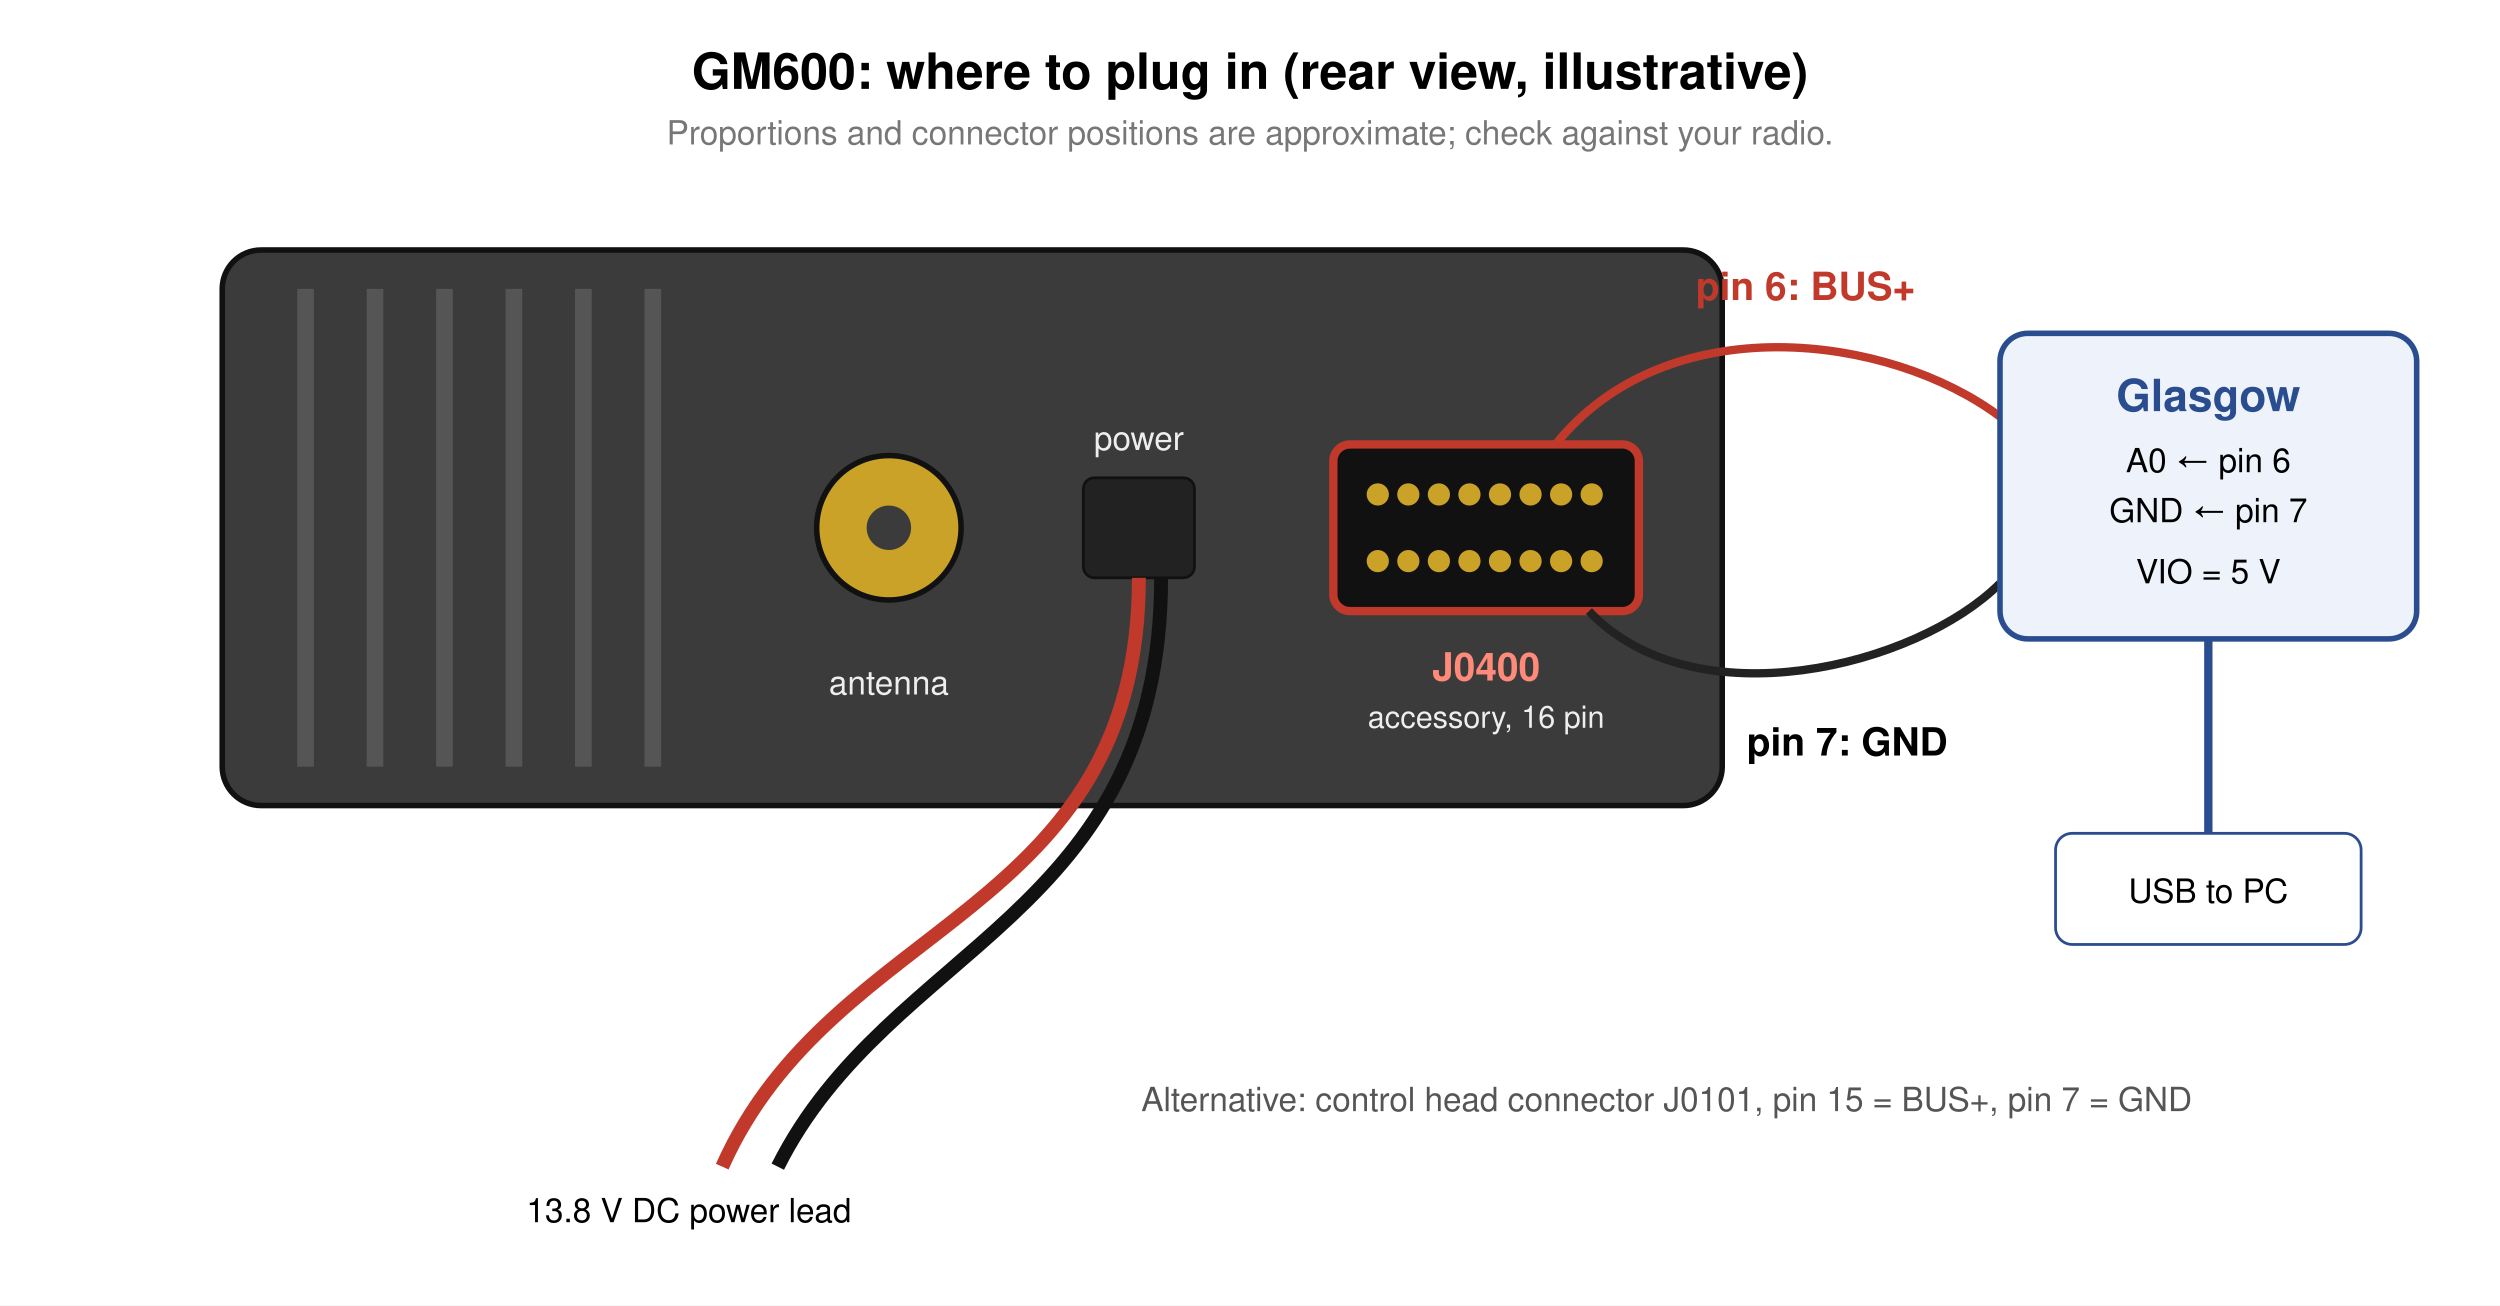
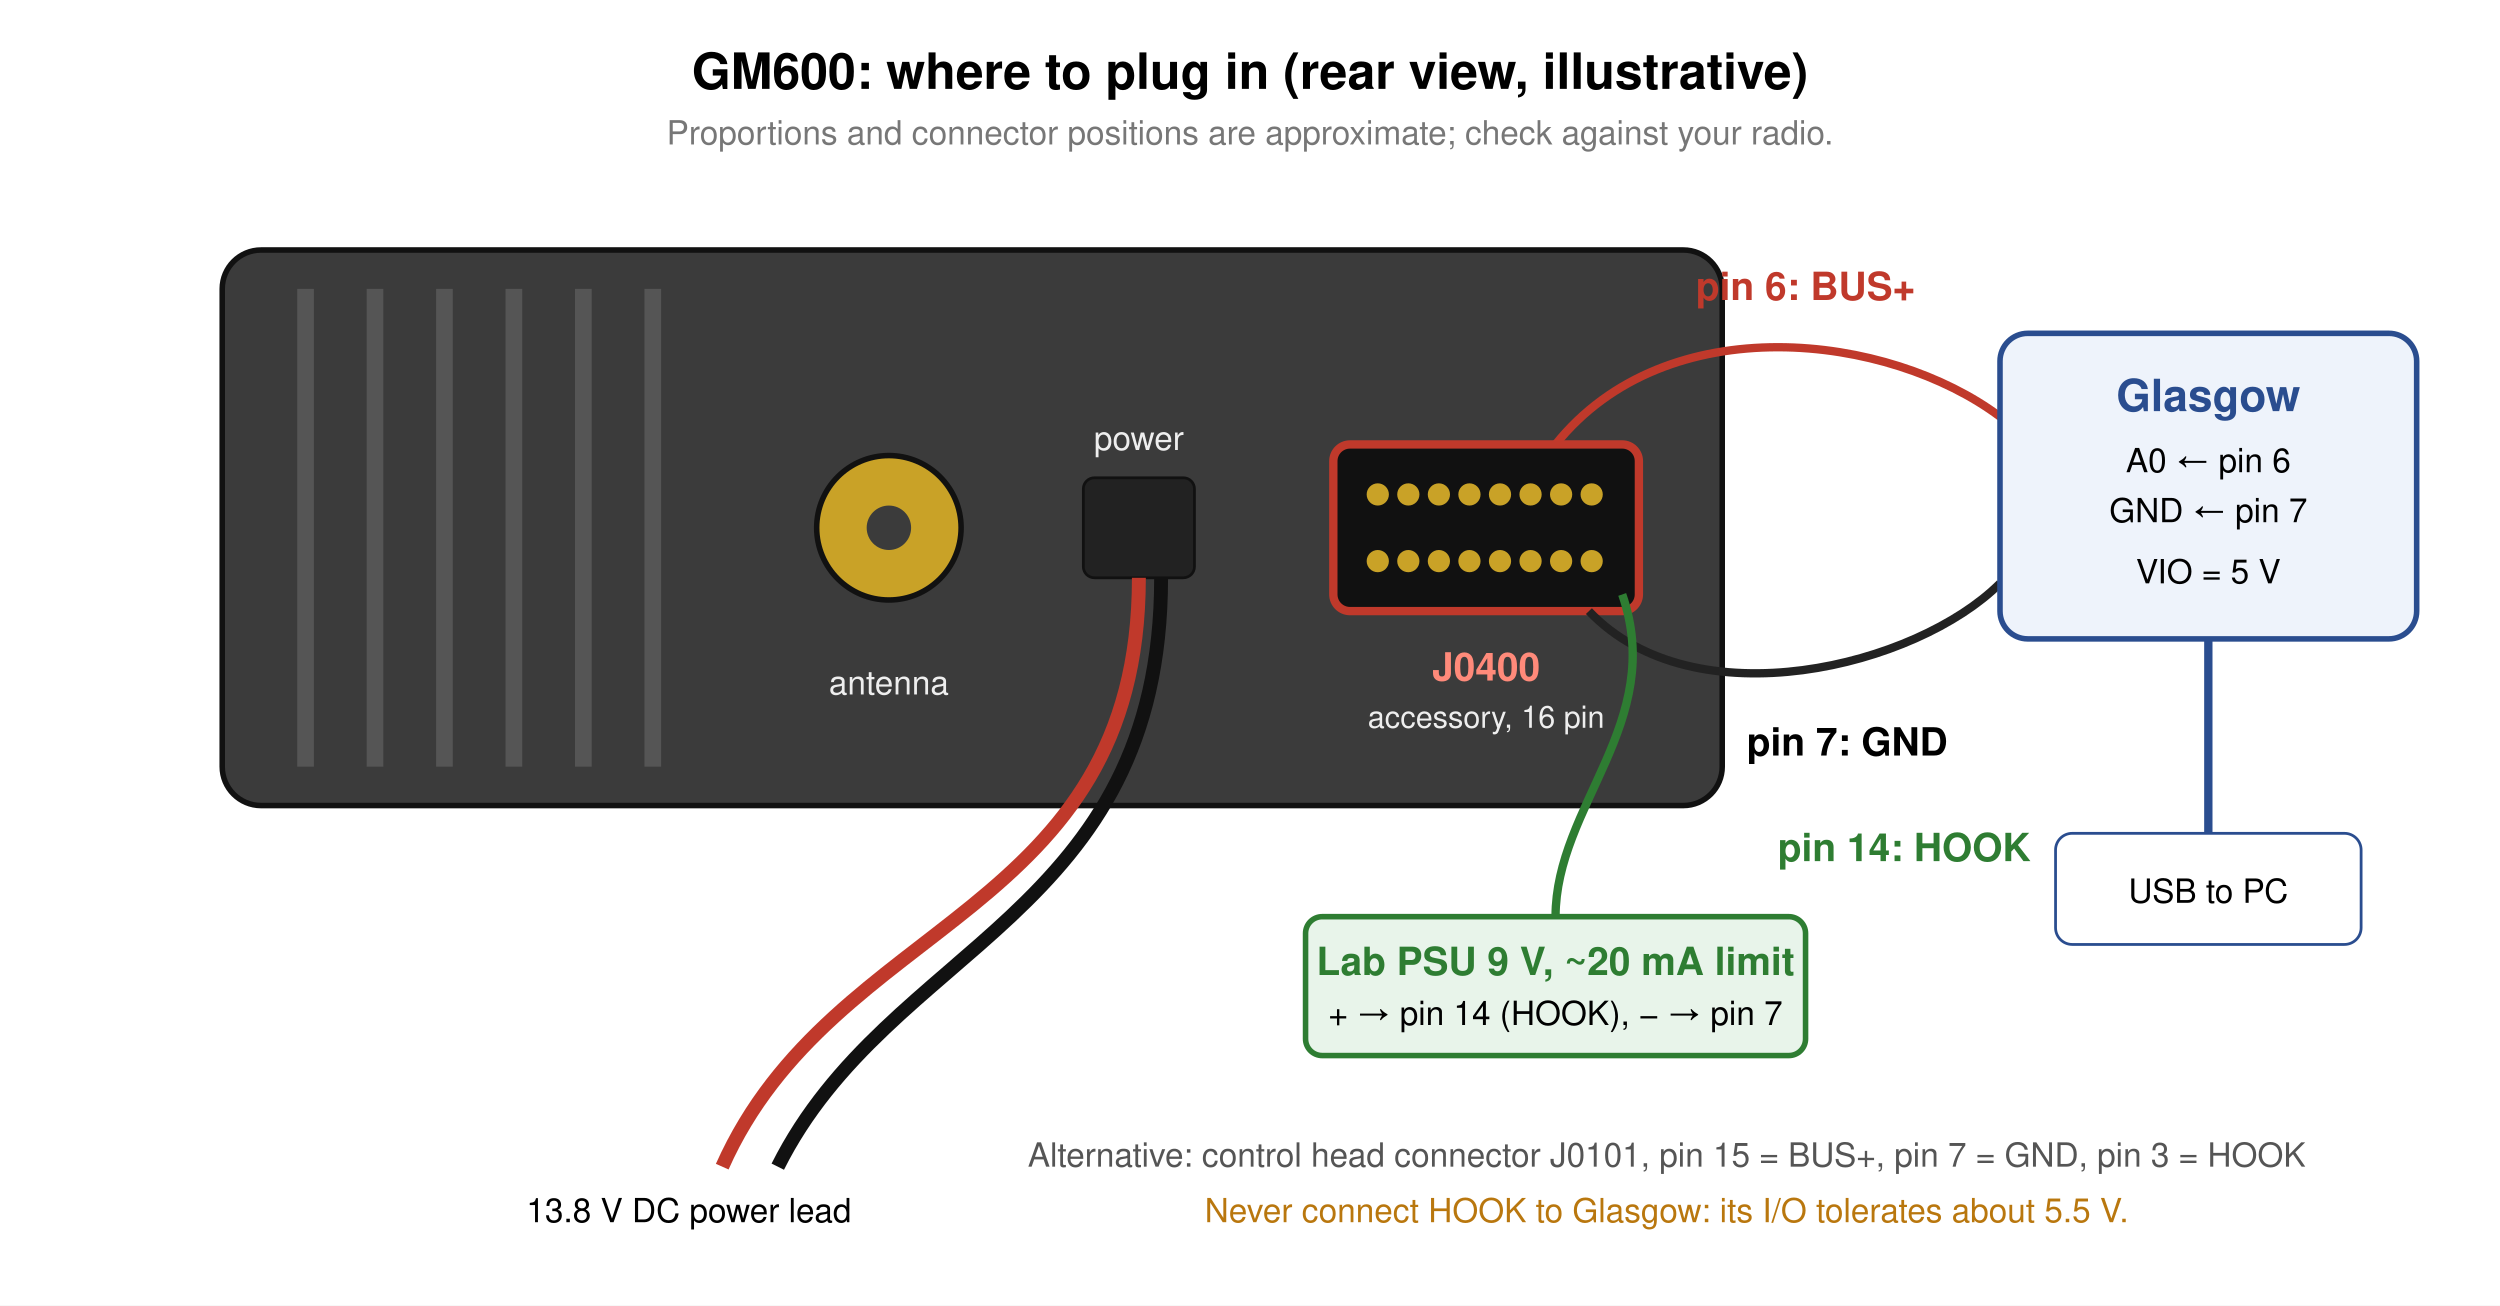
<svg xmlns="http://www.w3.org/2000/svg" viewBox="0 0 900 470" width="900" height="470" font-family="Helvetica, Arial, sans-serif" font-size="14">
  <rect width="900" height="470" fill="#ffffff" />
  <text x="450" y="32" text-anchor="middle" font-weight="bold" font-size="18">GM600: where to plug in (rear view, illustrative)</text>
  <text x="450" y="52" text-anchor="middle" font-size="12" fill="#777">Proportions and connector positions are approximate; check against your radio.</text>
  <rect x="80" y="90" width="540" height="200" rx="14" fill="#3b3b3b" stroke="#111" stroke-width="2" />
  <g stroke="#555" stroke-width="6">
    <line x1="110" y1="104" x2="110" y2="276" />
    <line x1="135" y1="104" x2="135" y2="276" />
    <line x1="160" y1="104" x2="160" y2="276" />
    <line x1="185" y1="104" x2="185" y2="276" />
    <line x1="210" y1="104" x2="210" y2="276" />
    <line x1="235" y1="104" x2="235" y2="276" />
  </g>
  <circle cx="320" cy="190" r="26" fill="#c9a227" stroke="#111" stroke-width="2" />
  <circle cx="320" cy="190" r="8" fill="#3b3b3b" />
  <text x="320" y="250" text-anchor="middle" fill="#eee" font-size="12">antenna</text>
  <rect x="390" y="172" width="40" height="36" rx="4" fill="#222" stroke="#111" />
  <path d="M410 208 C 410 330, 300 330, 260 420" fill="none" stroke="#c0392b" stroke-width="5" />
  <path d="M418 208 C 418 330, 320 340, 280 420" fill="none" stroke="#111" stroke-width="5" />
  <text x="248" y="440" text-anchor="middle" font-size="12">13.8 V DC power lead</text>
  <text x="410" y="162" text-anchor="middle" fill="#eee" font-size="12">power</text>
  <rect x="480" y="160" width="110" height="60" rx="6" fill="#111" stroke="#c0392b" stroke-width="3" />
  <g fill="#c9a227">
    <circle cx="496" cy="178" r="4" />
    <circle cx="507" cy="178" r="4" />
    <circle cx="518" cy="178" r="4" />
    <circle cx="529" cy="178" r="4" />
    <circle cx="540" cy="178" r="4" />
    <circle cx="551" cy="178" r="4" />
    <circle cx="562" cy="178" r="4" />
    <circle cx="573" cy="178" r="4" />
    <circle cx="496" cy="202" r="4" />
    <circle cx="507" cy="202" r="4" />
    <circle cx="518" cy="202" r="4" />
    <circle cx="529" cy="202" r="4" />
    <circle cx="540" cy="202" r="4" />
    <circle cx="551" cy="202" r="4" />
    <circle cx="562" cy="202" r="4" />
    <circle cx="573" cy="202" r="4" />
  </g>
  <text x="535" y="245" text-anchor="middle" fill="#ff8a7a" font-weight="bold">J0400</text>
  <text x="535" y="262" text-anchor="middle" fill="#eee" font-size="11">accessory, 16 pin</text>
  <path d="M560 160 C 600 110, 680 120, 720 150" fill="none" stroke="#c0392b" stroke-width="3" />
  <path d="M572 220 C 610 260, 690 240, 720 210" fill="none" stroke="#222" stroke-width="3" />
  <text x="650" y="108" text-anchor="middle" fill="#c0392b" font-weight="bold">pin 6: BUS+</text>
  <text x="665" y="272" text-anchor="middle" font-weight="bold">pin 7: GND</text>
+   <path d="M584 214 C 600 260, 560 290, 560 330" fill="none" stroke="#2e7d32" stroke-width="3" />
+   <rect x="470" y="330" width="180" height="50" rx="6" fill="#e8f4ea" stroke="#2e7d32" stroke-width="2" />
+   <text x="560" y="351" text-anchor="middle" font-weight="bold" fill="#2e7d32">Lab PSU 9 V, ~20 mA limit</text>
+   <text x="560" y="369" text-anchor="middle" font-size="12">+ → pin 14 (HOOK), − → pin 7</text>
+   <text x="640" y="310" text-anchor="start" fill="#2e7d32" font-weight="bold">pin 14: HOOK</text>
  <rect x="720" y="120" width="150" height="110" rx="10" fill="#eef3fb" stroke="#2a4d8f" stroke-width="2" />
  <text x="795" y="148" text-anchor="middle" font-weight="bold" font-size="16" fill="#2a4d8f">Glasgow</text>
  <text x="795" y="170" text-anchor="middle" font-size="12">A0 ← pin 6</text>
  <text x="795" y="188" text-anchor="middle" font-size="12">GND ← pin 7</text>
  <text x="795" y="210" text-anchor="middle" font-size="12">VIO = 5 V</text>
  <path d="M795 230 L 795 300" stroke="#2a4d8f" stroke-width="3" />
  <rect x="740" y="300" width="110" height="40" rx="6" fill="#ffffff" stroke="#2a4d8f" />
  <text x="795" y="325" text-anchor="middle" font-size="12">USB to PC</text>
-   <text x="600" y="400" text-anchor="middle" font-size="12" fill="#555">Alternative: control head connector J0101, pin 15 = BUS+, pin 7 = GND</text>
+   <text x="600" y="420" text-anchor="middle" font-size="12" fill="#555">Alternative: control head connector J0101, pin 15 = BUS+, pin 7 = GND, pin 3 = HOOK</text>
+   <text x="600" y="440" text-anchor="middle" font-size="12" fill="#b9770e">Never connect HOOK to Glasgow: its I/O tolerates about 5.5 V.</text>
</svg>
